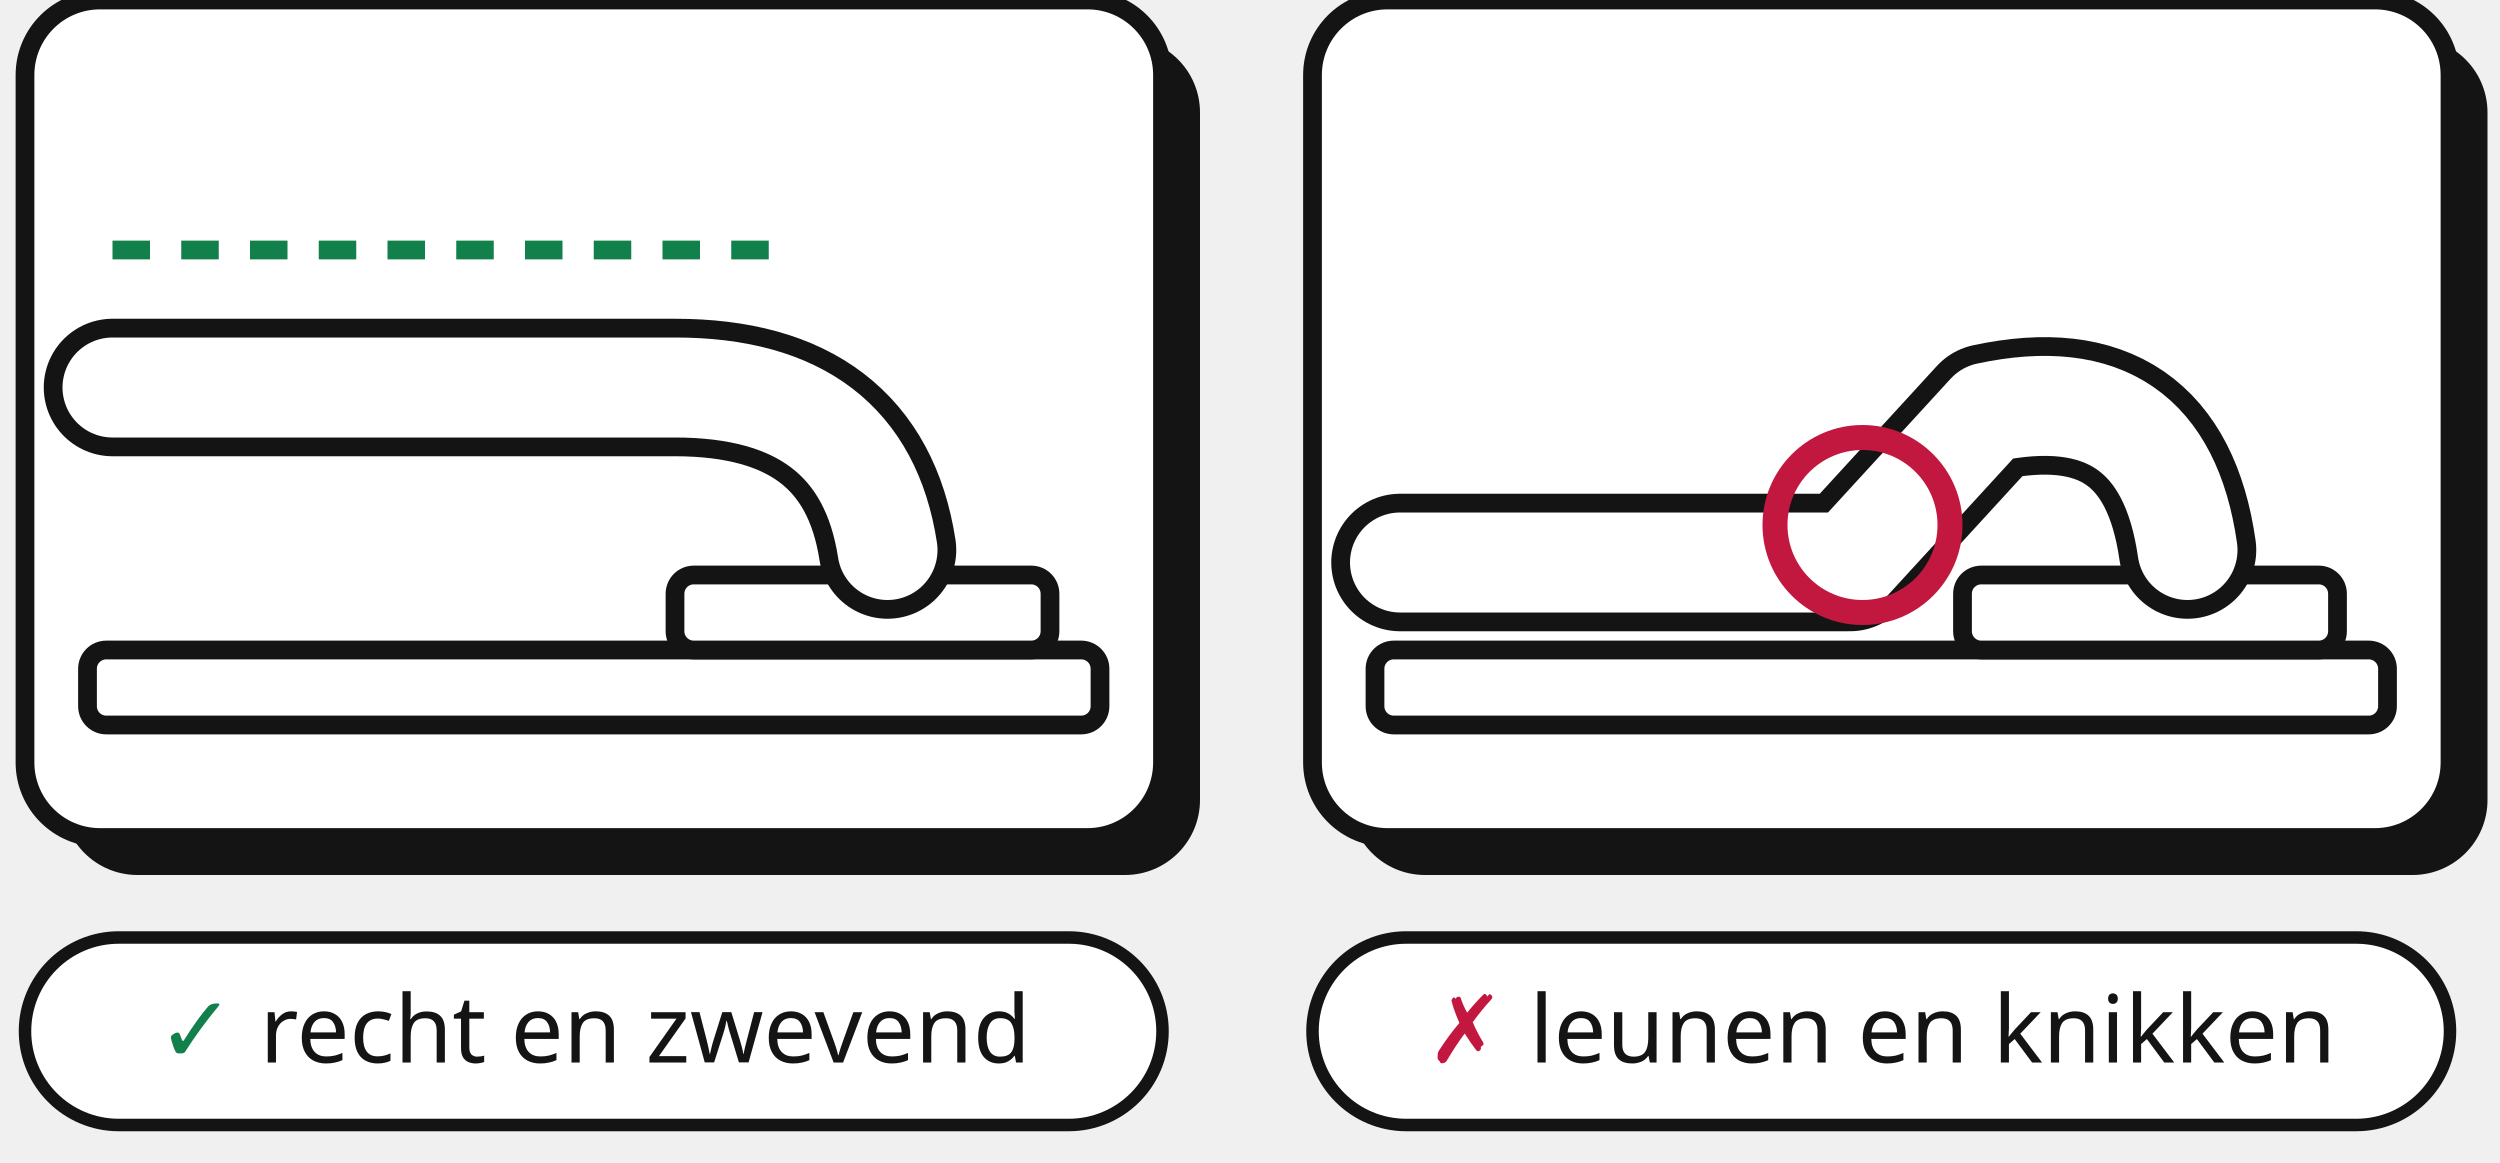
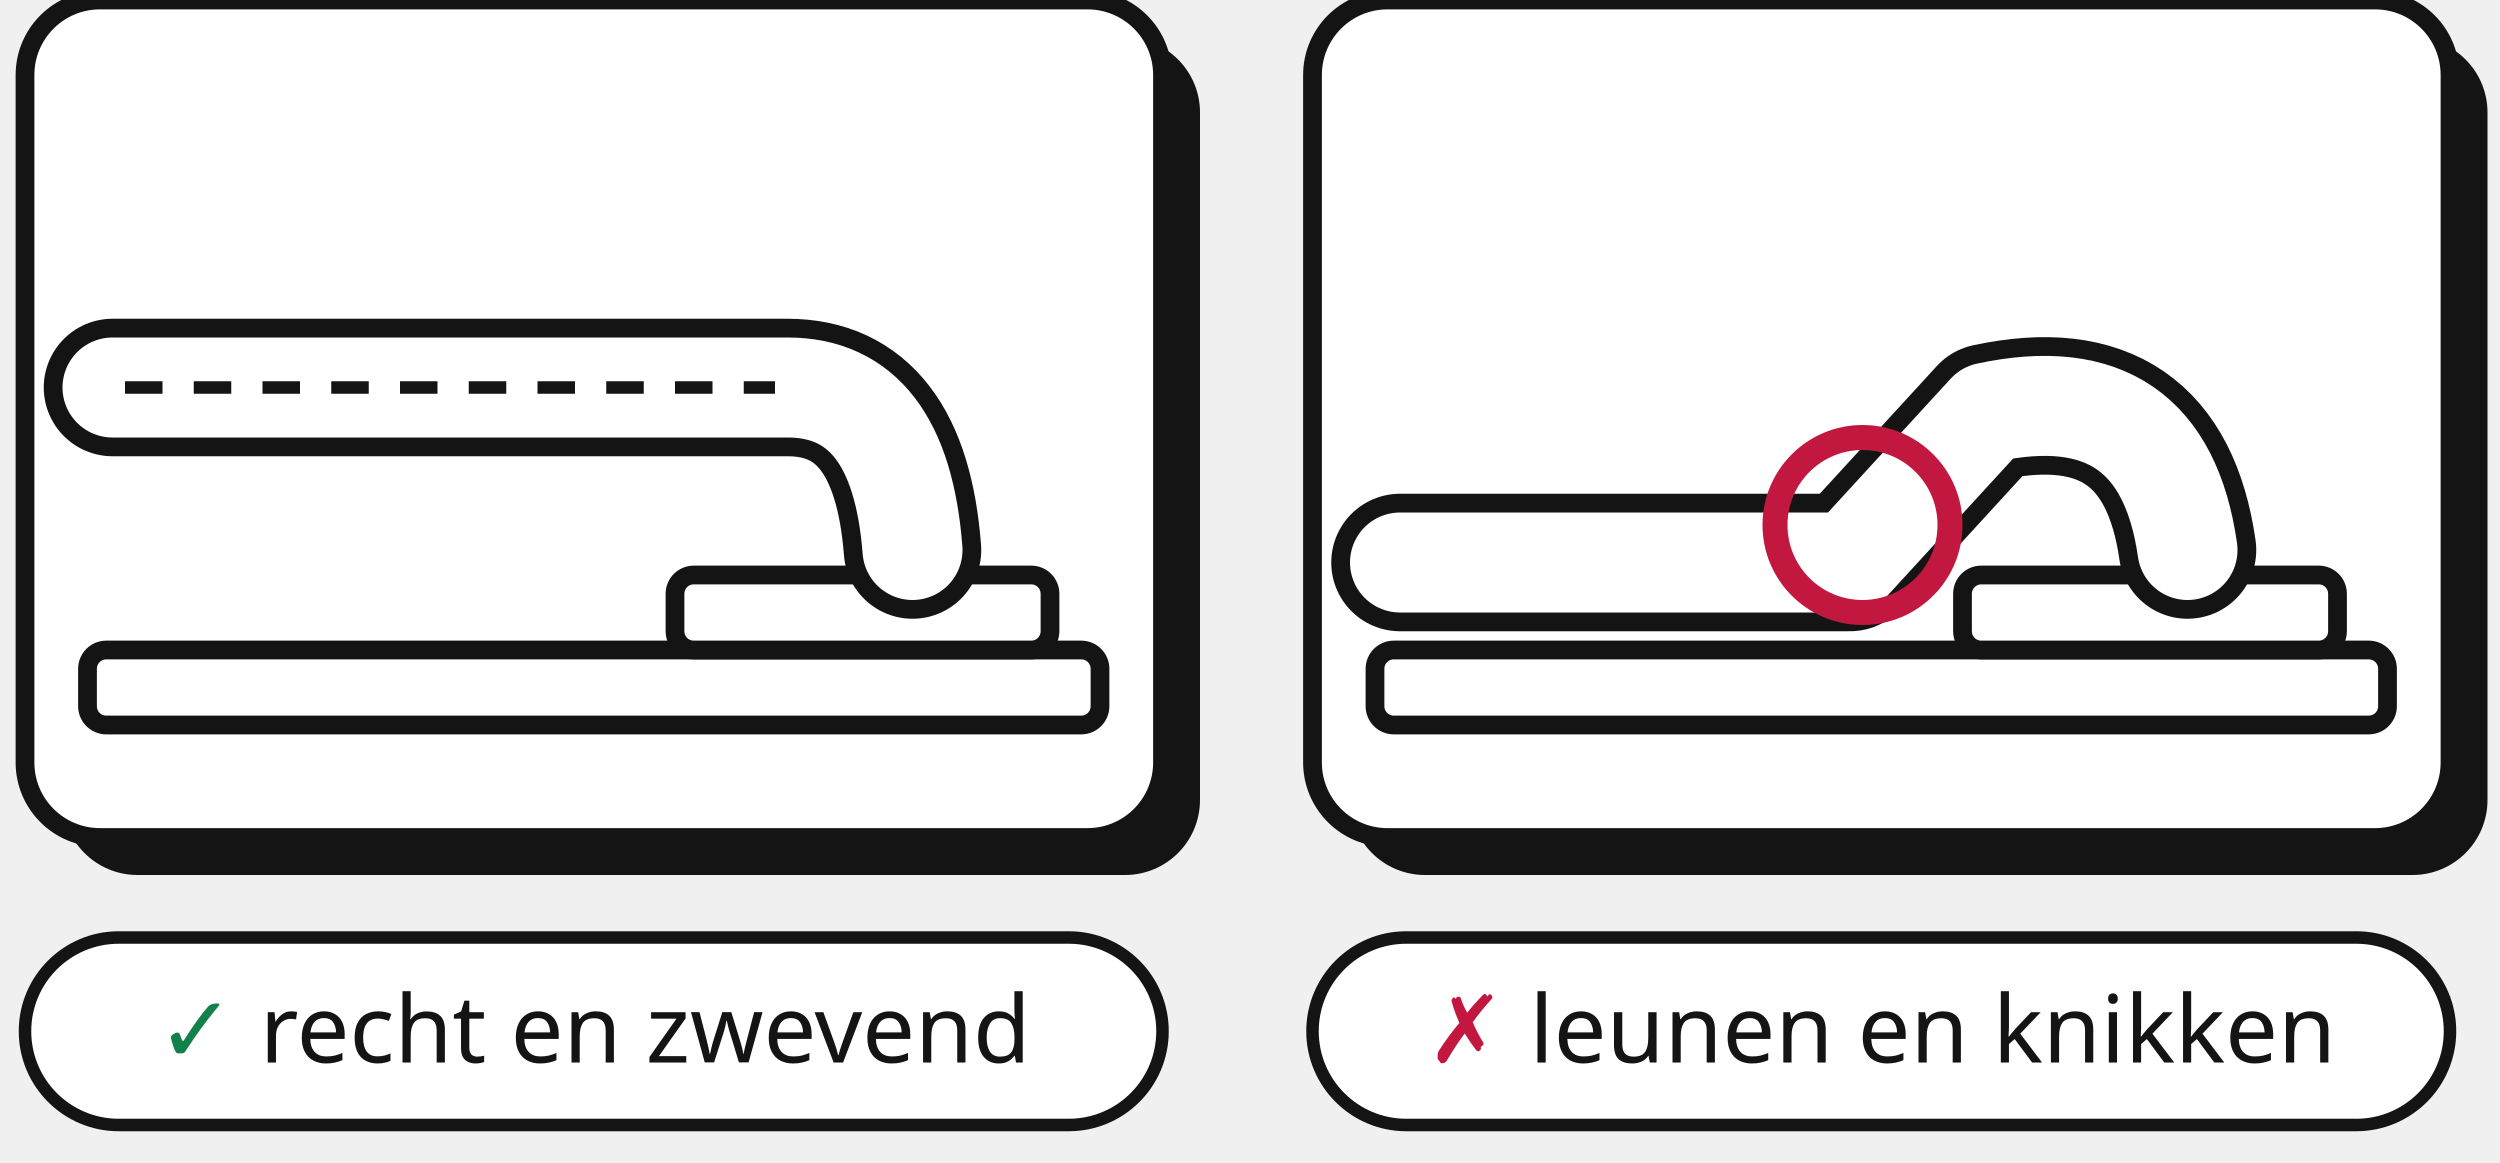
<svg xmlns="http://www.w3.org/2000/svg" viewBox="0 0 400 186">
  <rect x="10" y="6" width="182" height="134" rx="12" fill="#141414" />
  <rect x="4" y="0" width="182" height="134" rx="12" fill="#ffffff" stroke="#141414" stroke-width="3" />
  <rect x="14" y="104" width="162" height="12" rx="3" fill="#ffffff" stroke="#141414" stroke-width="3" />
  <rect x="108" y="92" width="60" height="12" rx="3" fill="#ffffff" stroke="#141414" stroke-width="3" />
  <g stroke-linecap="round" stroke-linejoin="round" fill="none">
-     <path d="M18 62 L108 62 Q138 62 142 88" stroke="#141414" stroke-width="22" />
-     <path d="M18 62 L108 62 Q138 62 142 88" stroke="#ffffff" stroke-width="16" />
+     <path d="M18 62 L126 62 Q144 62 146 88" stroke="#141414" stroke-width="22" />
+     <path d="M18 62 L126 62 Q144 62 146 88" stroke="#ffffff" stroke-width="16" />
  </g>
-   <line x1="18" y1="40" x2="124" y2="40" stroke="#12804a" stroke-width="3" stroke-dasharray="6 5" />
+   <line x1="20" y1="62" x2="124" y2="62" stroke="#141414" stroke-width="2" stroke-dasharray="6 5" />
  <rect x="216" y="6" width="182" height="134" rx="12" fill="#141414" />
  <rect x="210" y="0" width="182" height="134" rx="12" fill="#ffffff" stroke="#141414" stroke-width="3" />
  <rect x="220" y="104" width="162" height="12" rx="3" fill="#ffffff" stroke="#141414" stroke-width="3" />
  <rect x="314" y="92" width="60" height="12" rx="3" fill="#ffffff" stroke="#141414" stroke-width="3" />
  <g stroke-linecap="round" stroke-linejoin="round" fill="none">
    <path d="M224 90 L296 90 L318 66 Q346 60 350 88" stroke="#141414" stroke-width="22" />
    <path d="M224 90 L296 90 L318 66 Q346 60 350 88" stroke="#ffffff" stroke-width="16" />
  </g>
  <circle cx="298" cy="84" r="14" fill="none" stroke="#c2183f" stroke-width="4" />
  <rect x="4" y="150" width="182" height="30" rx="15" fill="#ffffff" stroke="#141414" stroke-width="2" />
  <text x="95" y="170" text-anchor="middle" font-family="Atkinson Hyperlegible, Verdana, sans-serif" font-size="15" font-weight="400" fill="#141414">
    <tspan fill="#12804a" font-weight="700">✓</tspan> recht en zwevend</text>
  <rect x="210" y="150" width="182" height="30" rx="15" fill="#ffffff" stroke="#141414" stroke-width="2" />
  <text x="301" y="170" text-anchor="middle" font-family="Atkinson Hyperlegible, Verdana, sans-serif" font-size="15" font-weight="400" fill="#141414">
    <tspan fill="#c2183f" font-weight="700">✗</tspan> leunen en knikken</text>
</svg>
